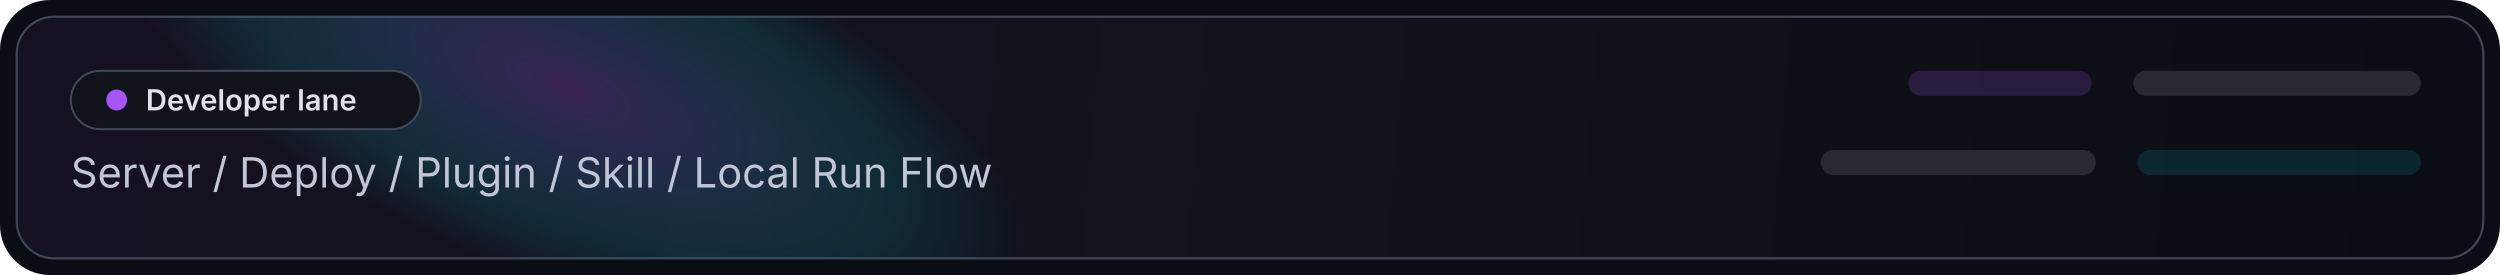
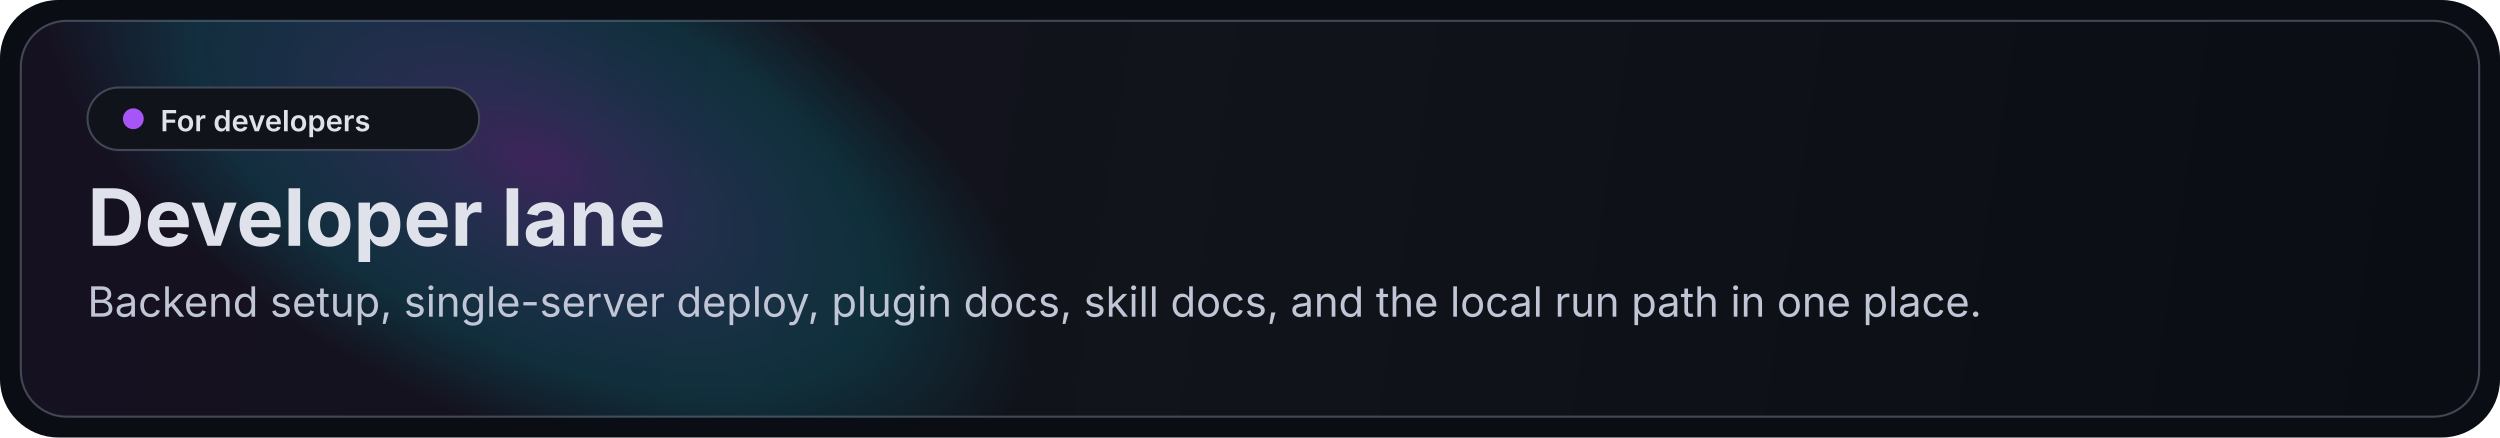
- <svg xmlns="http://www.w3.org/2000/svg" width="1200" height="132" viewBox="0 0 1200 132" fill="none">
+ <svg xmlns="http://www.w3.org/2000/svg" width="1200" height="210" viewBox="0 0 1200 210" fill="none">
  <defs>
-     <linearGradient id="bg" x1="28" y1="18" x2="1174" y2="116" gradientUnits="userSpaceOnUse">
+     <linearGradient id="bg" x1="40" y1="24" x2="1172" y2="194" gradientUnits="userSpaceOnUse">
      <stop stop-color="#161120" />
      <stop offset="0.52" stop-color="#10141A" />
      <stop offset="1" stop-color="#0A0E14" />
    </linearGradient>
-     <radialGradient id="glow" cx="0" cy="0" r="1" gradientUnits="userSpaceOnUse" gradientTransform="translate(272 42) rotate(21.7) scale(230.88 90.72)">
-       <stop stop-color="#A855F7" stop-opacity="0.26" />
-       <stop offset="0.72" stop-color="#00DAF3" stop-opacity="0.12" />
+     <radialGradient id="glow" cx="0" cy="0" r="1" gradientUnits="userSpaceOnUse" gradientTransform="translate(258 78) rotate(25.876) scale(256.631 126.007)">
+       <stop stop-color="#A855F7" stop-opacity="0.28" />
+       <stop offset="0.7" stop-color="#00DAF3" stop-opacity="0.14" />
      <stop offset="1" stop-color="#00DAF3" stop-opacity="0" />
    </radialGradient>
  </defs>
-   <rect width="1200" height="132" rx="24" fill="#0A0E14" />
-   <rect x="8" y="8" width="1184" height="116" rx="18" fill="url(#bg)" stroke="#414754" />
-   <rect x="8" y="8" width="1184" height="116" rx="18" fill="url(#glow)" />
-   <rect x="34" y="34" width="168" height="28" rx="14" fill="#10141A" stroke="#414754" />
-   <circle cx="56" cy="48" r="5" fill="#A855F7" />
-   <text x="70" y="53" fill="#DFE2EB" font-family="Inter, 'Segoe UI', sans-serif" font-size="14" font-weight="600">Developer lane</text>
-   <text x="34" y="90" fill="#C1C6D7" font-family="Inter, 'Segoe UI', sans-serif" font-size="20">Server / Deploy / Plugin / Skill / Local Run Flow</text>
-   <rect x="916" y="34" width="88" height="12" rx="6" fill="#A855F7" fill-opacity="0.18" />
-   <rect x="1024" y="34" width="138" height="12" rx="6" fill="#262A31" />
-   <rect x="874" y="72" width="132" height="12" rx="6" fill="#262A31" />
-   <rect x="1026" y="72" width="136" height="12" rx="6" fill="#00DAF3" fill-opacity="0.12" />
+   <rect width="1200" height="210" rx="28" fill="#0A0E14" />
+   <rect x="10" y="10" width="1180" height="190" rx="22" fill="url(#bg)" stroke="#414754" />
+   <rect x="10" y="10" width="1180" height="190" rx="22" fill="url(#glow)" />
+   <rect x="42" y="42" width="188" height="30" rx="15" fill="#10141A" stroke="#414754" />
+   <circle cx="64" cy="57" r="5" fill="#A855F7" />
+   <text x="77" y="63" fill="#DFE2EB" font-family="Inter, 'Segoe UI', sans-serif" font-size="14" font-weight="600">For developers</text>
+   <text x="42" y="118" fill="#DFE2EB" font-family="'Space Grotesk', Inter, sans-serif" font-size="38" font-weight="700">Developer lane</text>
+   <text x="42" y="152" fill="#C1C6D7" font-family="Inter, 'Segoe UI', sans-serif" font-size="20">Backend setup, single-server deploy, plugin docs, skill docs, and the local run path in one place.</text>
</svg>
